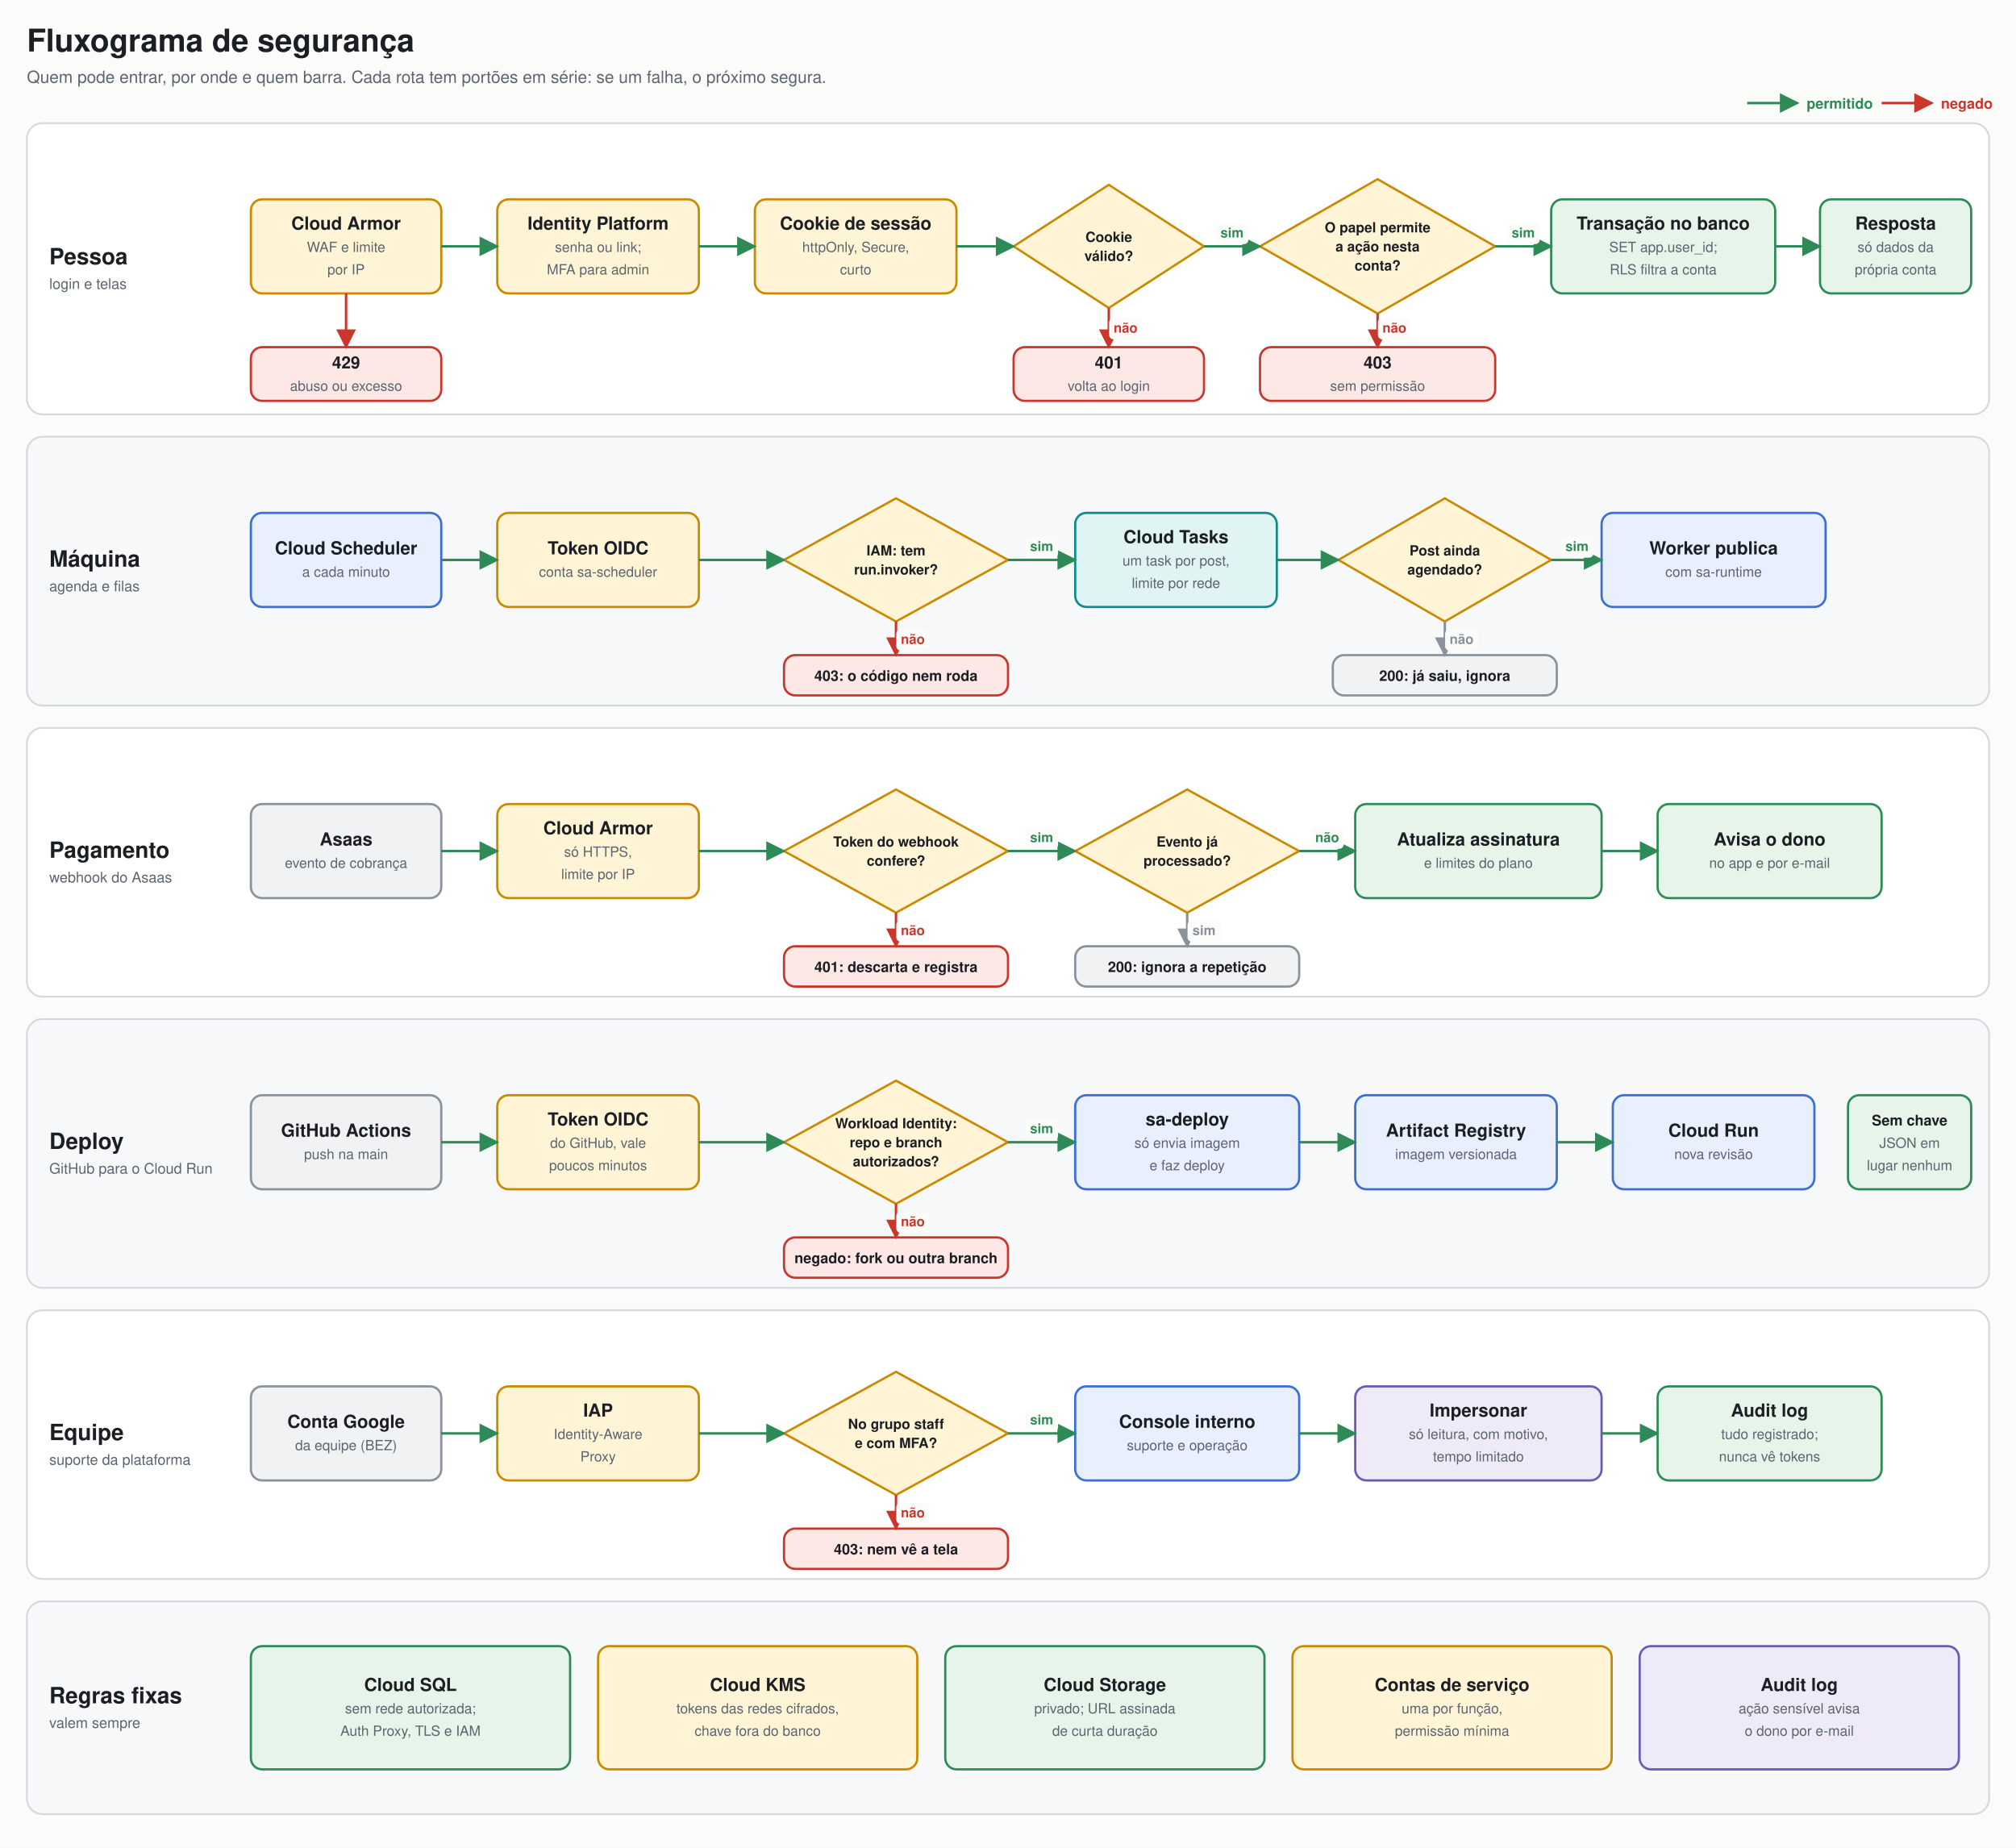
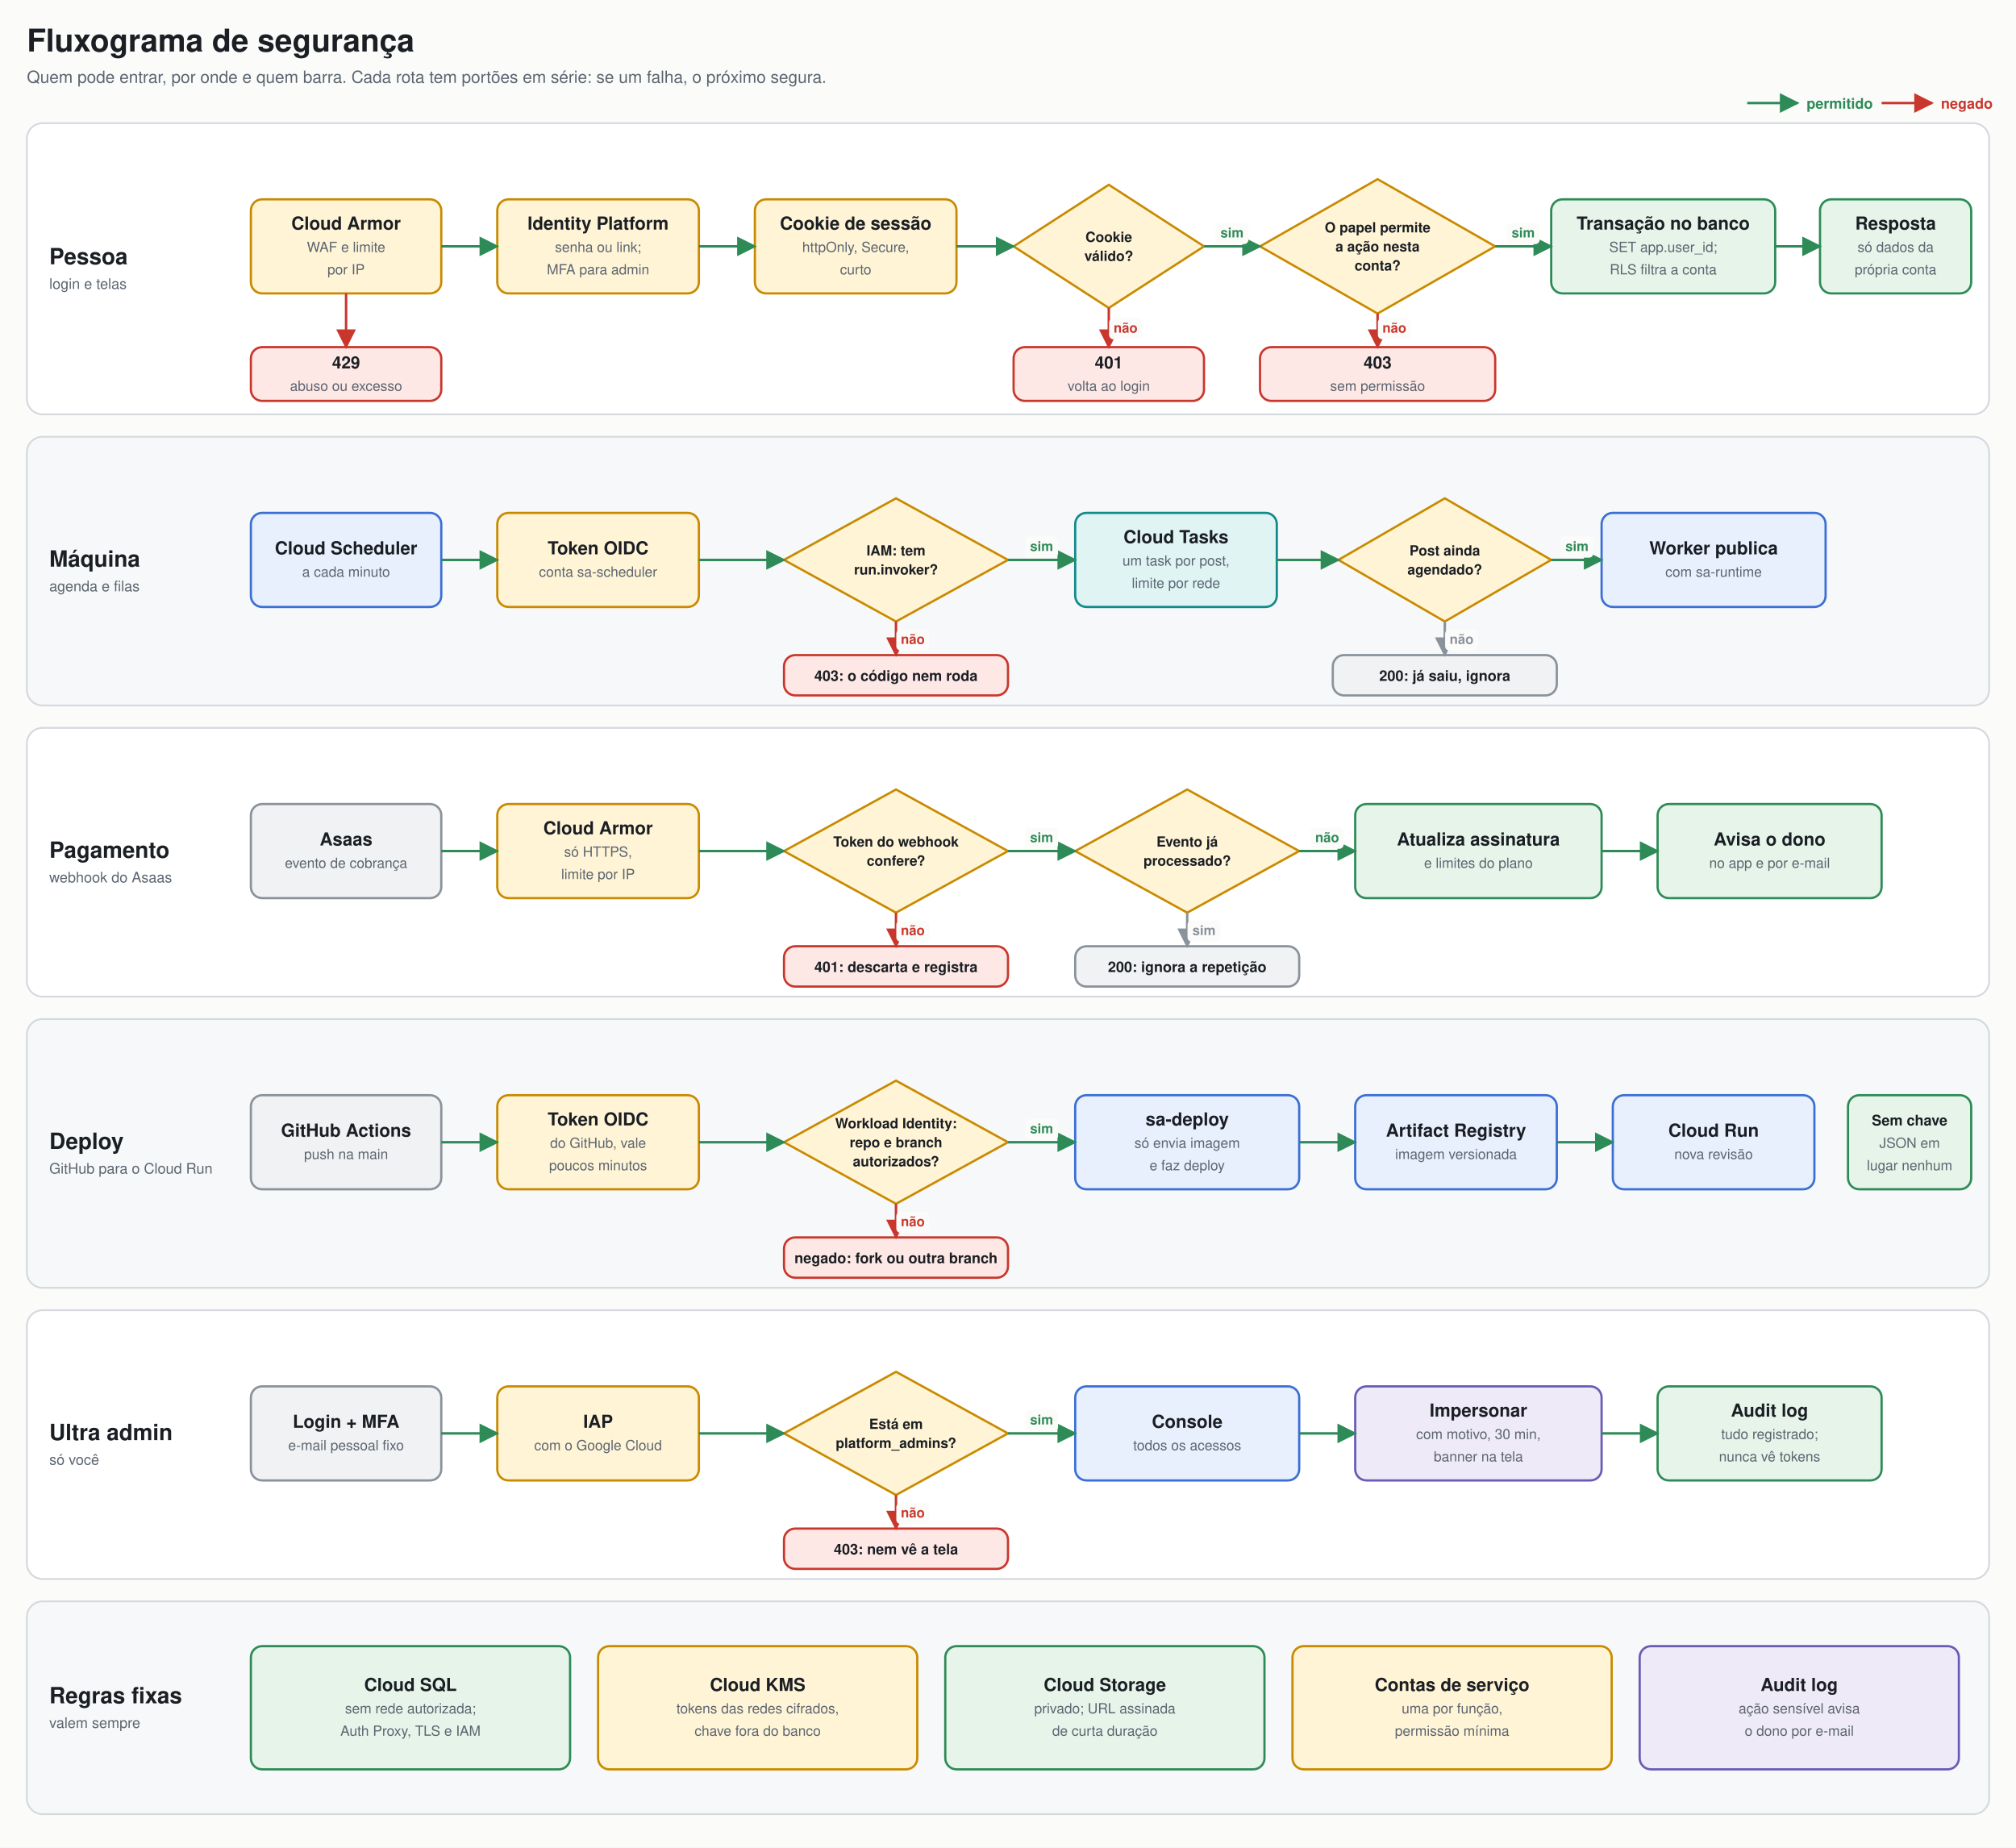
<svg xmlns="http://www.w3.org/2000/svg" width="1800" height="1650" viewBox="0 0 1800 1650">
  <rect width="100%" height="100%" fill="#FBFBFA" />
  <defs>
    <marker id="an" viewBox="0 0 10 10" refX="9" refY="5" markerWidth="8" markerHeight="8" orient="auto-start-reverse">
      <path d="M0,0 L10,5 L0,10 z" fill="#3A4450" />
    </marker>
  </defs>
  <defs>
    <marker id="aok" viewBox="0 0 10 10" refX="9" refY="5" markerWidth="8" markerHeight="8" orient="auto-start-reverse">
      <path d="M0,0 L10,5 L0,10 z" fill="#2E8B57" />
    </marker>
  </defs>
  <defs>
    <marker id="ano" viewBox="0 0 10 10" refX="9" refY="5" markerWidth="8" markerHeight="8" orient="auto-start-reverse">
      <path d="M0,0 L10,5 L0,10 z" fill="#C9372C" />
    </marker>
  </defs>
  <defs>
    <marker id="am" viewBox="0 0 10 10" refX="9" refY="5" markerWidth="8" markerHeight="8" orient="auto-start-reverse">
      <path d="M0,0 L10,5 L0,10 z" fill="#8A929B" />
    </marker>
  </defs>
  <text x="24" y="46" font-family="'Helvetica Neue', Helvetica, Arial, sans-serif" font-size="28" font-weight="700" fill="#1B1F24" text-anchor="start">Fluxograma de segurança</text>
  <text x="24" y="74" font-family="'Helvetica Neue', Helvetica, Arial, sans-serif" font-size="15" font-weight="400" fill="#5B6570" text-anchor="start">Quem pode entrar, por onde e quem barra. Cada rota tem portões em série: se um falha, o próximo segura.</text>
  <polyline points="1560,92 1605,92" fill="none" stroke="#2E8B57" stroke-width="2.2" stroke-linejoin="round" marker-end="url(#aok)" />
  <text x="1613" y="97" font-family="'Helvetica Neue', Helvetica, Arial, sans-serif" font-size="13" font-weight="600" fill="#2E8B57" text-anchor="start">permitido</text>
  <polyline points="1680,92 1725,92" fill="none" stroke="#C9372C" stroke-width="2.2" stroke-linejoin="round" marker-end="url(#ano)" />
  <text x="1733" y="97" font-family="'Helvetica Neue', Helvetica, Arial, sans-serif" font-size="13" font-weight="600" fill="#C9372C" text-anchor="start">negado</text>
  <rect x="24" y="110" width="1752" height="260" rx="14" fill="#FFFFFF" stroke="#D5D9DE" stroke-width="1.6" />
  <text x="44" y="236.0" font-family="'Helvetica Neue', Helvetica, Arial, sans-serif" font-size="20" font-weight="700" fill="#1B1F24" text-anchor="start">Pessoa</text>
  <text x="44" y="258.0" font-family="'Helvetica Neue', Helvetica, Arial, sans-serif" font-size="13" font-weight="400" fill="#5B6570" text-anchor="start">login e telas</text>
  <rect x="24" y="390" width="1752" height="240" rx="14" fill="#F7F8F9" stroke="#D5D9DE" stroke-width="1.6" />
  <text x="44" y="506.0" font-family="'Helvetica Neue', Helvetica, Arial, sans-serif" font-size="20" font-weight="700" fill="#1B1F24" text-anchor="start">Máquina</text>
  <text x="44" y="528.0" font-family="'Helvetica Neue', Helvetica, Arial, sans-serif" font-size="13" font-weight="400" fill="#5B6570" text-anchor="start">agenda e filas</text>
  <rect x="24" y="650" width="1752" height="240" rx="14" fill="#FFFFFF" stroke="#D5D9DE" stroke-width="1.6" />
  <text x="44" y="766.0" font-family="'Helvetica Neue', Helvetica, Arial, sans-serif" font-size="20" font-weight="700" fill="#1B1F24" text-anchor="start">Pagamento</text>
  <text x="44" y="788.0" font-family="'Helvetica Neue', Helvetica, Arial, sans-serif" font-size="13" font-weight="400" fill="#5B6570" text-anchor="start">webhook do Asaas</text>
  <rect x="24" y="910" width="1752" height="240" rx="14" fill="#F7F8F9" stroke="#D5D9DE" stroke-width="1.6" />
  <text x="44" y="1026.0" font-family="'Helvetica Neue', Helvetica, Arial, sans-serif" font-size="20" font-weight="700" fill="#1B1F24" text-anchor="start">Deploy</text>
  <text x="44" y="1048.0" font-family="'Helvetica Neue', Helvetica, Arial, sans-serif" font-size="13" font-weight="400" fill="#5B6570" text-anchor="start">GitHub para o Cloud Run</text>
  <rect x="24" y="1170" width="1752" height="240" rx="14" fill="#FFFFFF" stroke="#D5D9DE" stroke-width="1.6" />
-   <text x="44" y="1286.0" font-family="'Helvetica Neue', Helvetica, Arial, sans-serif" font-size="20" font-weight="700" fill="#1B1F24" text-anchor="start">Equipe</text>
-   <text x="44" y="1308.0" font-family="'Helvetica Neue', Helvetica, Arial, sans-serif" font-size="13" font-weight="400" fill="#5B6570" text-anchor="start">suporte da plataforma</text>
+   <text x="44" y="1286.0" font-family="'Helvetica Neue', Helvetica, Arial, sans-serif" font-size="20" font-weight="700" fill="#1B1F24" text-anchor="start">Ultra admin</text>
+   <text x="44" y="1308.0" font-family="'Helvetica Neue', Helvetica, Arial, sans-serif" font-size="13" font-weight="400" fill="#5B6570" text-anchor="start">só você</text>
  <rect x="24" y="1430" width="1752" height="190" rx="14" fill="#F7F8F9" stroke="#D5D9DE" stroke-width="1.6" />
  <text x="44" y="1521.0" font-family="'Helvetica Neue', Helvetica, Arial, sans-serif" font-size="20" font-weight="700" fill="#1B1F24" text-anchor="start">Regras fixas</text>
  <text x="44" y="1543.0" font-family="'Helvetica Neue', Helvetica, Arial, sans-serif" font-size="13" font-weight="400" fill="#5B6570" text-anchor="start">valem sempre</text>
  <rect x="224" y="178" width="170" height="84" rx="10" fill="#FFF4D6" stroke="#C98A00" stroke-width="2" />
  <text x="309.0" y="205.0" font-family="'Helvetica Neue', Helvetica, Arial, sans-serif" font-size="16" font-weight="700" fill="#1B1F24" text-anchor="middle">Cloud Armor</text>
  <text x="309.0" y="225.0" font-family="'Helvetica Neue', Helvetica, Arial, sans-serif" font-size="12.5" font-weight="400" fill="#5B6570" text-anchor="middle">WAF e limite</text>
  <text x="309.0" y="245.0" font-family="'Helvetica Neue', Helvetica, Arial, sans-serif" font-size="12.5" font-weight="400" fill="#5B6570" text-anchor="middle">por IP</text>
  <rect x="444" y="178" width="180" height="84" rx="10" fill="#FFF4D6" stroke="#C98A00" stroke-width="2" />
  <text x="534.0" y="205.0" font-family="'Helvetica Neue', Helvetica, Arial, sans-serif" font-size="16" font-weight="700" fill="#1B1F24" text-anchor="middle">Identity Platform</text>
  <text x="534.0" y="225.0" font-family="'Helvetica Neue', Helvetica, Arial, sans-serif" font-size="12.5" font-weight="400" fill="#5B6570" text-anchor="middle">senha ou link;</text>
  <text x="534.0" y="245.0" font-family="'Helvetica Neue', Helvetica, Arial, sans-serif" font-size="12.5" font-weight="400" fill="#5B6570" text-anchor="middle">MFA para admin</text>
  <rect x="674" y="178" width="180" height="84" rx="10" fill="#FFF4D6" stroke="#C98A00" stroke-width="2" />
  <text x="764.0" y="205.0" font-family="'Helvetica Neue', Helvetica, Arial, sans-serif" font-size="16" font-weight="700" fill="#1B1F24" text-anchor="middle">Cookie de sessão</text>
  <text x="764.0" y="225.0" font-family="'Helvetica Neue', Helvetica, Arial, sans-serif" font-size="12.5" font-weight="400" fill="#5B6570" text-anchor="middle">httpOnly, Secure,</text>
  <text x="764.0" y="245.0" font-family="'Helvetica Neue', Helvetica, Arial, sans-serif" font-size="12.5" font-weight="400" fill="#5B6570" text-anchor="middle">curto</text>
  <polygon points="990,165.0 1075.0,220 990,275.0 905.0,220" fill="#FFF4D6" stroke="#C98A00" stroke-width="2" />
  <text x="990" y="216.0" font-family="'Helvetica Neue', Helvetica, Arial, sans-serif" font-size="12.5" font-weight="700" fill="#1B1F24" text-anchor="middle">Cookie</text>
  <text x="990" y="233.0" font-family="'Helvetica Neue', Helvetica, Arial, sans-serif" font-size="12.5" font-weight="700" fill="#1B1F24" text-anchor="middle">válido?</text>
  <polygon points="1230,160.0 1335.0,220 1230,280.0 1125.0,220" fill="#FFF4D6" stroke="#C98A00" stroke-width="2" />
  <text x="1230" y="207.5" font-family="'Helvetica Neue', Helvetica, Arial, sans-serif" font-size="12.5" font-weight="700" fill="#1B1F24" text-anchor="middle">O papel permite</text>
  <text x="1230" y="224.5" font-family="'Helvetica Neue', Helvetica, Arial, sans-serif" font-size="12.5" font-weight="700" fill="#1B1F24" text-anchor="middle">a ação nesta</text>
  <text x="1230" y="241.5" font-family="'Helvetica Neue', Helvetica, Arial, sans-serif" font-size="12.5" font-weight="700" fill="#1B1F24" text-anchor="middle">conta?</text>
  <rect x="1385" y="178" width="200" height="84" rx="10" fill="#E6F4EA" stroke="#2E8B57" stroke-width="2" />
  <text x="1485.0" y="205.0" font-family="'Helvetica Neue', Helvetica, Arial, sans-serif" font-size="16" font-weight="700" fill="#1B1F24" text-anchor="middle">Transação no banco</text>
  <text x="1485.0" y="225.0" font-family="'Helvetica Neue', Helvetica, Arial, sans-serif" font-size="12.5" font-weight="400" fill="#5B6570" text-anchor="middle">SET app.user_id;</text>
  <text x="1485.0" y="245.0" font-family="'Helvetica Neue', Helvetica, Arial, sans-serif" font-size="12.5" font-weight="400" fill="#5B6570" text-anchor="middle">RLS filtra a conta</text>
  <rect x="1625" y="178" width="135" height="84" rx="10" fill="#E6F4EA" stroke="#2E8B57" stroke-width="2" />
  <text x="1692.5" y="205.0" font-family="'Helvetica Neue', Helvetica, Arial, sans-serif" font-size="16" font-weight="700" fill="#1B1F24" text-anchor="middle">Resposta</text>
  <text x="1692.5" y="225.0" font-family="'Helvetica Neue', Helvetica, Arial, sans-serif" font-size="12.5" font-weight="400" fill="#5B6570" text-anchor="middle">só dados da</text>
  <text x="1692.5" y="245.0" font-family="'Helvetica Neue', Helvetica, Arial, sans-serif" font-size="12.5" font-weight="400" fill="#5B6570" text-anchor="middle">própria conta</text>
  <polyline points="394,220 444,220" fill="none" stroke="#2E8B57" stroke-width="2.2" stroke-linejoin="round" marker-end="url(#aok)" />
  <polyline points="624,220 674,220" fill="none" stroke="#2E8B57" stroke-width="2.2" stroke-linejoin="round" marker-end="url(#aok)" />
  <polyline points="854,220 905,220" fill="none" stroke="#2E8B57" stroke-width="2.2" stroke-linejoin="round" marker-end="url(#aok)" />
  <polyline points="1585,220 1625,220" fill="none" stroke="#2E8B57" stroke-width="2.2" stroke-linejoin="round" marker-end="url(#aok)" />
  <polyline points="1075,220 1125,220" fill="none" stroke="#2E8B57" stroke-width="2.2" stroke-linejoin="round" marker-end="url(#aok)" />
  <rect x="1085.28" y="199" width="29.44" height="19" rx="4" fill="#FBFBFA" stroke="none" />
  <text x="1100" y="212" font-family="'Helvetica Neue', Helvetica, Arial, sans-serif" font-size="12" font-weight="600" fill="#2E8B57" text-anchor="middle">sim</text>
  <polyline points="1335,220 1385,220" fill="none" stroke="#2E8B57" stroke-width="2.2" stroke-linejoin="round" marker-end="url(#aok)" />
  <rect x="1345.28" y="199" width="29.44" height="19" rx="4" fill="#FBFBFA" stroke="none" />
  <text x="1360" y="212" font-family="'Helvetica Neue', Helvetica, Arial, sans-serif" font-size="12" font-weight="600" fill="#2E8B57" text-anchor="middle">sim</text>
  <rect x="224" y="310" width="170" height="48" rx="10" fill="#FDE8E6" stroke="#C9372C" stroke-width="2" />
  <text x="309.0" y="329.0" font-family="'Helvetica Neue', Helvetica, Arial, sans-serif" font-size="15" font-weight="700" fill="#1B1F24" text-anchor="middle">429</text>
  <text x="309.0" y="349.0" font-family="'Helvetica Neue', Helvetica, Arial, sans-serif" font-size="12.5" font-weight="400" fill="#5B6570" text-anchor="middle">abuso ou excesso</text>
  <rect x="905" y="310" width="170" height="48" rx="10" fill="#FDE8E6" stroke="#C9372C" stroke-width="2" />
  <text x="990.0" y="329.0" font-family="'Helvetica Neue', Helvetica, Arial, sans-serif" font-size="15" font-weight="700" fill="#1B1F24" text-anchor="middle">401</text>
  <text x="990.0" y="349.0" font-family="'Helvetica Neue', Helvetica, Arial, sans-serif" font-size="12.5" font-weight="400" fill="#5B6570" text-anchor="middle">volta ao login</text>
  <rect x="1125" y="310" width="210" height="48" rx="10" fill="#FDE8E6" stroke="#C9372C" stroke-width="2" />
  <text x="1230.0" y="329.0" font-family="'Helvetica Neue', Helvetica, Arial, sans-serif" font-size="15" font-weight="700" fill="#1B1F24" text-anchor="middle">403</text>
  <text x="1230.0" y="349.0" font-family="'Helvetica Neue', Helvetica, Arial, sans-serif" font-size="12.5" font-weight="400" fill="#5B6570" text-anchor="middle">sem permissão</text>
  <polyline points="309,262 309,310" fill="none" stroke="#C9372C" stroke-width="2.2" stroke-linejoin="round" marker-end="url(#ano)" />
  <polyline points="990,275 990,310" fill="none" stroke="#C9372C" stroke-width="2.2" stroke-linejoin="round" marker-end="url(#ano)" />
  <rect x="990.28" y="284" width="29.44" height="19" rx="4" fill="#FBFBFA" stroke="none" />
  <text x="1005" y="297" font-family="'Helvetica Neue', Helvetica, Arial, sans-serif" font-size="12" font-weight="600" fill="#C9372C" text-anchor="middle">não</text>
  <polyline points="1230,280 1230,310" fill="none" stroke="#C9372C" stroke-width="2.2" stroke-linejoin="round" marker-end="url(#ano)" />
  <rect x="1230.28" y="284" width="29.44" height="19" rx="4" fill="#FBFBFA" stroke="none" />
  <text x="1245" y="297" font-family="'Helvetica Neue', Helvetica, Arial, sans-serif" font-size="12" font-weight="600" fill="#C9372C" text-anchor="middle">não</text>
  <rect x="224" y="458" width="170" height="84" rx="10" fill="#E8F0FE" stroke="#3B6FD4" stroke-width="2" />
  <text x="309.0" y="495.0" font-family="'Helvetica Neue', Helvetica, Arial, sans-serif" font-size="16" font-weight="700" fill="#1B1F24" text-anchor="middle">Cloud Scheduler</text>
  <text x="309.0" y="515.0" font-family="'Helvetica Neue', Helvetica, Arial, sans-serif" font-size="12.5" font-weight="400" fill="#5B6570" text-anchor="middle">a cada minuto</text>
  <rect x="444" y="458" width="180" height="84" rx="10" fill="#FFF4D6" stroke="#C98A00" stroke-width="2" />
  <text x="534.0" y="495.0" font-family="'Helvetica Neue', Helvetica, Arial, sans-serif" font-size="16" font-weight="700" fill="#1B1F24" text-anchor="middle">Token OIDC</text>
  <text x="534.0" y="515.0" font-family="'Helvetica Neue', Helvetica, Arial, sans-serif" font-size="12.5" font-weight="400" fill="#5B6570" text-anchor="middle">conta sa-scheduler</text>
  <polygon points="800,445.0 900.0,500 800,555.0 700.0,500" fill="#FFF4D6" stroke="#C98A00" stroke-width="2" />
  <text x="800" y="496.0" font-family="'Helvetica Neue', Helvetica, Arial, sans-serif" font-size="12.5" font-weight="700" fill="#1B1F24" text-anchor="middle">IAM: tem</text>
  <text x="800" y="513.0" font-family="'Helvetica Neue', Helvetica, Arial, sans-serif" font-size="12.5" font-weight="700" fill="#1B1F24" text-anchor="middle">run.invoker?</text>
  <rect x="960" y="458" width="180" height="84" rx="10" fill="#E0F4F4" stroke="#138A8A" stroke-width="2" />
  <text x="1050.0" y="485.0" font-family="'Helvetica Neue', Helvetica, Arial, sans-serif" font-size="16" font-weight="700" fill="#1B1F24" text-anchor="middle">Cloud Tasks</text>
  <text x="1050.0" y="505.0" font-family="'Helvetica Neue', Helvetica, Arial, sans-serif" font-size="12.5" font-weight="400" fill="#5B6570" text-anchor="middle">um task por post,</text>
  <text x="1050.0" y="525.0" font-family="'Helvetica Neue', Helvetica, Arial, sans-serif" font-size="12.5" font-weight="400" fill="#5B6570" text-anchor="middle">limite por rede</text>
  <polygon points="1290,445.0 1385.0,500 1290,555.0 1195.0,500" fill="#FFF4D6" stroke="#C98A00" stroke-width="2" />
  <text x="1290" y="496.0" font-family="'Helvetica Neue', Helvetica, Arial, sans-serif" font-size="12.5" font-weight="700" fill="#1B1F24" text-anchor="middle">Post ainda</text>
  <text x="1290" y="513.0" font-family="'Helvetica Neue', Helvetica, Arial, sans-serif" font-size="12.5" font-weight="700" fill="#1B1F24" text-anchor="middle">agendado?</text>
  <rect x="1430" y="458" width="200" height="84" rx="10" fill="#E8F0FE" stroke="#3B6FD4" stroke-width="2" />
  <text x="1530.0" y="495.0" font-family="'Helvetica Neue', Helvetica, Arial, sans-serif" font-size="16" font-weight="700" fill="#1B1F24" text-anchor="middle">Worker publica</text>
  <text x="1530.0" y="515.0" font-family="'Helvetica Neue', Helvetica, Arial, sans-serif" font-size="12.5" font-weight="400" fill="#5B6570" text-anchor="middle">com sa-runtime</text>
  <polyline points="394,500 444,500" fill="none" stroke="#2E8B57" stroke-width="2.2" stroke-linejoin="round" marker-end="url(#aok)" />
  <polyline points="624,500 700,500" fill="none" stroke="#2E8B57" stroke-width="2.2" stroke-linejoin="round" marker-end="url(#aok)" />
  <polyline points="900,500 960,500" fill="none" stroke="#2E8B57" stroke-width="2.2" stroke-linejoin="round" marker-end="url(#aok)" />
  <rect x="915.28" y="479" width="29.44" height="19" rx="4" fill="#FBFBFA" stroke="none" />
  <text x="930" y="492" font-family="'Helvetica Neue', Helvetica, Arial, sans-serif" font-size="12" font-weight="600" fill="#2E8B57" text-anchor="middle">sim</text>
  <polyline points="1140,500 1195,500" fill="none" stroke="#2E8B57" stroke-width="2.2" stroke-linejoin="round" marker-end="url(#aok)" />
  <polyline points="1385,500 1430,500" fill="none" stroke="#2E8B57" stroke-width="2.2" stroke-linejoin="round" marker-end="url(#aok)" />
  <rect x="1393.28" y="479" width="29.44" height="19" rx="4" fill="#FBFBFA" stroke="none" />
  <text x="1408" y="492" font-family="'Helvetica Neue', Helvetica, Arial, sans-serif" font-size="12" font-weight="600" fill="#2E8B57" text-anchor="middle">sim</text>
  <rect x="700" y="585" width="200" height="36" rx="10" fill="#FDE8E6" stroke="#C9372C" stroke-width="2" />
  <text x="800.0" y="608.0" font-family="'Helvetica Neue', Helvetica, Arial, sans-serif" font-size="13" font-weight="700" fill="#1B1F24" text-anchor="middle">403: o código nem roda</text>
  <rect x="1190" y="585" width="200" height="36" rx="10" fill="#F1F2F4" stroke="#8A929B" stroke-width="2" />
  <text x="1290.0" y="608.0" font-family="'Helvetica Neue', Helvetica, Arial, sans-serif" font-size="13" font-weight="700" fill="#1B1F24" text-anchor="middle">200: já saiu, ignora</text>
  <polyline points="800,555 800,585" fill="none" stroke="#C9372C" stroke-width="2.2" stroke-linejoin="round" marker-end="url(#ano)" />
  <rect x="800.28" y="562" width="29.44" height="19" rx="4" fill="#FBFBFA" stroke="none" />
  <text x="815" y="575" font-family="'Helvetica Neue', Helvetica, Arial, sans-serif" font-size="12" font-weight="600" fill="#C9372C" text-anchor="middle">não</text>
  <polyline points="1290,555 1290,585" fill="none" stroke="#8A929B" stroke-width="2.2" stroke-linejoin="round" marker-end="url(#am)" />
  <rect x="1290.28" y="562" width="29.44" height="19" rx="4" fill="#FBFBFA" stroke="none" />
  <text x="1305" y="575" font-family="'Helvetica Neue', Helvetica, Arial, sans-serif" font-size="12" font-weight="600" fill="#8A929B" text-anchor="middle">não</text>
  <rect x="224" y="718" width="170" height="84" rx="10" fill="#F1F2F4" stroke="#8A929B" stroke-width="2" />
  <text x="309.0" y="755.0" font-family="'Helvetica Neue', Helvetica, Arial, sans-serif" font-size="16" font-weight="700" fill="#1B1F24" text-anchor="middle">Asaas</text>
  <text x="309.0" y="775.0" font-family="'Helvetica Neue', Helvetica, Arial, sans-serif" font-size="12.5" font-weight="400" fill="#5B6570" text-anchor="middle">evento de cobrança</text>
  <rect x="444" y="718" width="180" height="84" rx="10" fill="#FFF4D6" stroke="#C98A00" stroke-width="2" />
  <text x="534.0" y="745.0" font-family="'Helvetica Neue', Helvetica, Arial, sans-serif" font-size="16" font-weight="700" fill="#1B1F24" text-anchor="middle">Cloud Armor</text>
  <text x="534.0" y="765.0" font-family="'Helvetica Neue', Helvetica, Arial, sans-serif" font-size="12.5" font-weight="400" fill="#5B6570" text-anchor="middle">só HTTPS,</text>
  <text x="534.0" y="785.0" font-family="'Helvetica Neue', Helvetica, Arial, sans-serif" font-size="12.5" font-weight="400" fill="#5B6570" text-anchor="middle">limite por IP</text>
  <polygon points="800,705.0 900.0,760 800,815.0 700.0,760" fill="#FFF4D6" stroke="#C98A00" stroke-width="2" />
  <text x="800" y="756.0" font-family="'Helvetica Neue', Helvetica, Arial, sans-serif" font-size="12.5" font-weight="700" fill="#1B1F24" text-anchor="middle">Token do webhook</text>
  <text x="800" y="773.0" font-family="'Helvetica Neue', Helvetica, Arial, sans-serif" font-size="12.5" font-weight="700" fill="#1B1F24" text-anchor="middle">confere?</text>
  <polygon points="1060,705.0 1160.0,760 1060,815.0 960.0,760" fill="#FFF4D6" stroke="#C98A00" stroke-width="2" />
  <text x="1060" y="756.0" font-family="'Helvetica Neue', Helvetica, Arial, sans-serif" font-size="12.5" font-weight="700" fill="#1B1F24" text-anchor="middle">Evento já</text>
  <text x="1060" y="773.0" font-family="'Helvetica Neue', Helvetica, Arial, sans-serif" font-size="12.5" font-weight="700" fill="#1B1F24" text-anchor="middle">processado?</text>
  <rect x="1210" y="718" width="220" height="84" rx="10" fill="#E6F4EA" stroke="#2E8B57" stroke-width="2" />
  <text x="1320.0" y="755.0" font-family="'Helvetica Neue', Helvetica, Arial, sans-serif" font-size="16" font-weight="700" fill="#1B1F24" text-anchor="middle">Atualiza assinatura</text>
  <text x="1320.0" y="775.0" font-family="'Helvetica Neue', Helvetica, Arial, sans-serif" font-size="12.5" font-weight="400" fill="#5B6570" text-anchor="middle">e limites do plano</text>
  <rect x="1480" y="718" width="200" height="84" rx="10" fill="#E6F4EA" stroke="#2E8B57" stroke-width="2" />
  <text x="1580.0" y="755.0" font-family="'Helvetica Neue', Helvetica, Arial, sans-serif" font-size="16" font-weight="700" fill="#1B1F24" text-anchor="middle">Avisa o dono</text>
  <text x="1580.0" y="775.0" font-family="'Helvetica Neue', Helvetica, Arial, sans-serif" font-size="12.5" font-weight="400" fill="#5B6570" text-anchor="middle">no app e por e-mail</text>
  <polyline points="394,760 444,760" fill="none" stroke="#2E8B57" stroke-width="2.2" stroke-linejoin="round" marker-end="url(#aok)" />
  <polyline points="624,760 700,760" fill="none" stroke="#2E8B57" stroke-width="2.2" stroke-linejoin="round" marker-end="url(#aok)" />
  <polyline points="900,760 960,760" fill="none" stroke="#2E8B57" stroke-width="2.2" stroke-linejoin="round" marker-end="url(#aok)" />
  <rect x="915.28" y="739" width="29.44" height="19" rx="4" fill="#FBFBFA" stroke="none" />
  <text x="930" y="752" font-family="'Helvetica Neue', Helvetica, Arial, sans-serif" font-size="12" font-weight="600" fill="#2E8B57" text-anchor="middle">sim</text>
  <polyline points="1160,760 1210,760" fill="none" stroke="#2E8B57" stroke-width="2.2" stroke-linejoin="round" marker-end="url(#aok)" />
  <rect x="1170.28" y="739" width="29.44" height="19" rx="4" fill="#FBFBFA" stroke="none" />
  <text x="1185" y="752" font-family="'Helvetica Neue', Helvetica, Arial, sans-serif" font-size="12" font-weight="600" fill="#2E8B57" text-anchor="middle">não</text>
  <polyline points="1430,760 1480,760" fill="none" stroke="#2E8B57" stroke-width="2.2" stroke-linejoin="round" marker-end="url(#aok)" />
  <rect x="700" y="845" width="200" height="36" rx="10" fill="#FDE8E6" stroke="#C9372C" stroke-width="2" />
  <text x="800.0" y="868.0" font-family="'Helvetica Neue', Helvetica, Arial, sans-serif" font-size="13" font-weight="700" fill="#1B1F24" text-anchor="middle">401: descarta e registra</text>
  <rect x="960" y="845" width="200" height="36" rx="10" fill="#F1F2F4" stroke="#8A929B" stroke-width="2" />
  <text x="1060.0" y="868.0" font-family="'Helvetica Neue', Helvetica, Arial, sans-serif" font-size="13" font-weight="700" fill="#1B1F24" text-anchor="middle">200: ignora a repetição</text>
  <polyline points="800,815 800,845" fill="none" stroke="#C9372C" stroke-width="2.2" stroke-linejoin="round" marker-end="url(#ano)" />
  <rect x="800.28" y="822" width="29.44" height="19" rx="4" fill="#FBFBFA" stroke="none" />
  <text x="815" y="835" font-family="'Helvetica Neue', Helvetica, Arial, sans-serif" font-size="12" font-weight="600" fill="#C9372C" text-anchor="middle">não</text>
  <polyline points="1060,815 1060,845" fill="none" stroke="#8A929B" stroke-width="2.2" stroke-linejoin="round" marker-end="url(#am)" />
  <rect x="1060.28" y="822" width="29.44" height="19" rx="4" fill="#FBFBFA" stroke="none" />
  <text x="1075" y="835" font-family="'Helvetica Neue', Helvetica, Arial, sans-serif" font-size="12" font-weight="600" fill="#8A929B" text-anchor="middle">sim</text>
  <rect x="224" y="978" width="170" height="84" rx="10" fill="#F1F2F4" stroke="#8A929B" stroke-width="2" />
  <text x="309.0" y="1015.0" font-family="'Helvetica Neue', Helvetica, Arial, sans-serif" font-size="16" font-weight="700" fill="#1B1F24" text-anchor="middle">GitHub Actions</text>
  <text x="309.0" y="1035.0" font-family="'Helvetica Neue', Helvetica, Arial, sans-serif" font-size="12.5" font-weight="400" fill="#5B6570" text-anchor="middle">push na main</text>
  <rect x="444" y="978" width="180" height="84" rx="10" fill="#FFF4D6" stroke="#C98A00" stroke-width="2" />
  <text x="534.0" y="1005.0" font-family="'Helvetica Neue', Helvetica, Arial, sans-serif" font-size="16" font-weight="700" fill="#1B1F24" text-anchor="middle">Token OIDC</text>
  <text x="534.0" y="1025.0" font-family="'Helvetica Neue', Helvetica, Arial, sans-serif" font-size="12.5" font-weight="400" fill="#5B6570" text-anchor="middle">do GitHub, vale</text>
  <text x="534.0" y="1045.0" font-family="'Helvetica Neue', Helvetica, Arial, sans-serif" font-size="12.5" font-weight="400" fill="#5B6570" text-anchor="middle">poucos minutos</text>
  <polygon points="800,965.0 900.0,1020 800,1075.0 700.0,1020" fill="#FFF4D6" stroke="#C98A00" stroke-width="2" />
  <text x="800" y="1007.5" font-family="'Helvetica Neue', Helvetica, Arial, sans-serif" font-size="12.5" font-weight="700" fill="#1B1F24" text-anchor="middle">Workload Identity:</text>
  <text x="800" y="1024.5" font-family="'Helvetica Neue', Helvetica, Arial, sans-serif" font-size="12.5" font-weight="700" fill="#1B1F24" text-anchor="middle">repo e branch</text>
  <text x="800" y="1041.5" font-family="'Helvetica Neue', Helvetica, Arial, sans-serif" font-size="12.5" font-weight="700" fill="#1B1F24" text-anchor="middle">autorizados?</text>
  <rect x="960" y="978" width="200" height="84" rx="10" fill="#E8F0FE" stroke="#3B6FD4" stroke-width="2" />
  <text x="1060.0" y="1005.0" font-family="'Helvetica Neue', Helvetica, Arial, sans-serif" font-size="16" font-weight="700" fill="#1B1F24" text-anchor="middle">sa-deploy</text>
  <text x="1060.0" y="1025.0" font-family="'Helvetica Neue', Helvetica, Arial, sans-serif" font-size="12.5" font-weight="400" fill="#5B6570" text-anchor="middle">só envia imagem</text>
  <text x="1060.0" y="1045.0" font-family="'Helvetica Neue', Helvetica, Arial, sans-serif" font-size="12.5" font-weight="400" fill="#5B6570" text-anchor="middle">e faz deploy</text>
  <rect x="1210" y="978" width="180" height="84" rx="10" fill="#E8F0FE" stroke="#3B6FD4" stroke-width="2" />
  <text x="1300.0" y="1015.0" font-family="'Helvetica Neue', Helvetica, Arial, sans-serif" font-size="16" font-weight="700" fill="#1B1F24" text-anchor="middle">Artifact Registry</text>
  <text x="1300.0" y="1035.0" font-family="'Helvetica Neue', Helvetica, Arial, sans-serif" font-size="12.5" font-weight="400" fill="#5B6570" text-anchor="middle">imagem versionada</text>
  <rect x="1440" y="978" width="180" height="84" rx="10" fill="#E8F0FE" stroke="#3B6FD4" stroke-width="2" />
  <text x="1530.0" y="1015.0" font-family="'Helvetica Neue', Helvetica, Arial, sans-serif" font-size="16" font-weight="700" fill="#1B1F24" text-anchor="middle">Cloud Run</text>
  <text x="1530.0" y="1035.0" font-family="'Helvetica Neue', Helvetica, Arial, sans-serif" font-size="12.5" font-weight="400" fill="#5B6570" text-anchor="middle">nova revisão</text>
  <rect x="1650" y="978" width="110" height="84" rx="10" fill="#E6F4EA" stroke="#2E8B57" stroke-width="2" />
  <text x="1705.0" y="1005.0" font-family="'Helvetica Neue', Helvetica, Arial, sans-serif" font-size="13" font-weight="700" fill="#1B1F24" text-anchor="middle">Sem chave</text>
  <text x="1705.0" y="1025.0" font-family="'Helvetica Neue', Helvetica, Arial, sans-serif" font-size="12.5" font-weight="400" fill="#5B6570" text-anchor="middle">JSON em</text>
  <text x="1705.0" y="1045.0" font-family="'Helvetica Neue', Helvetica, Arial, sans-serif" font-size="12.5" font-weight="400" fill="#5B6570" text-anchor="middle">lugar nenhum</text>
  <polyline points="394,1020 444,1020" fill="none" stroke="#2E8B57" stroke-width="2.2" stroke-linejoin="round" marker-end="url(#aok)" />
  <polyline points="624,1020 700,1020" fill="none" stroke="#2E8B57" stroke-width="2.2" stroke-linejoin="round" marker-end="url(#aok)" />
  <polyline points="900,1020 960,1020" fill="none" stroke="#2E8B57" stroke-width="2.2" stroke-linejoin="round" marker-end="url(#aok)" />
  <rect x="915.28" y="999" width="29.44" height="19" rx="4" fill="#FBFBFA" stroke="none" />
  <text x="930" y="1012" font-family="'Helvetica Neue', Helvetica, Arial, sans-serif" font-size="12" font-weight="600" fill="#2E8B57" text-anchor="middle">sim</text>
  <polyline points="1160,1020 1210,1020" fill="none" stroke="#2E8B57" stroke-width="2.2" stroke-linejoin="round" marker-end="url(#aok)" />
  <polyline points="1390,1020 1440,1020" fill="none" stroke="#2E8B57" stroke-width="2.2" stroke-linejoin="round" marker-end="url(#aok)" />
  <rect x="700" y="1105" width="200" height="36" rx="10" fill="#FDE8E6" stroke="#C9372C" stroke-width="2" />
  <text x="800.0" y="1128.0" font-family="'Helvetica Neue', Helvetica, Arial, sans-serif" font-size="13" font-weight="700" fill="#1B1F24" text-anchor="middle">negado: fork ou outra branch</text>
  <polyline points="800,1075 800,1105" fill="none" stroke="#C9372C" stroke-width="2.2" stroke-linejoin="round" marker-end="url(#ano)" />
  <rect x="800.28" y="1082" width="29.44" height="19" rx="4" fill="#FBFBFA" stroke="none" />
  <text x="815" y="1095" font-family="'Helvetica Neue', Helvetica, Arial, sans-serif" font-size="12" font-weight="600" fill="#C9372C" text-anchor="middle">não</text>
  <rect x="224" y="1238" width="170" height="84" rx="10" fill="#F1F2F4" stroke="#8A929B" stroke-width="2" />
-   <text x="309.0" y="1275.0" font-family="'Helvetica Neue', Helvetica, Arial, sans-serif" font-size="16" font-weight="700" fill="#1B1F24" text-anchor="middle">Conta Google</text>
-   <text x="309.0" y="1295.0" font-family="'Helvetica Neue', Helvetica, Arial, sans-serif" font-size="12.5" font-weight="400" fill="#5B6570" text-anchor="middle">da equipe (BEZ)</text>
+   <text x="309.0" y="1275.0" font-family="'Helvetica Neue', Helvetica, Arial, sans-serif" font-size="16" font-weight="700" fill="#1B1F24" text-anchor="middle">Login + MFA</text>
+   <text x="309.0" y="1295.0" font-family="'Helvetica Neue', Helvetica, Arial, sans-serif" font-size="12.5" font-weight="400" fill="#5B6570" text-anchor="middle">e-mail pessoal fixo</text>
  <rect x="444" y="1238" width="180" height="84" rx="10" fill="#FFF4D6" stroke="#C98A00" stroke-width="2" />
-   <text x="534.0" y="1265.0" font-family="'Helvetica Neue', Helvetica, Arial, sans-serif" font-size="16" font-weight="700" fill="#1B1F24" text-anchor="middle">IAP</text>
-   <text x="534.0" y="1285.0" font-family="'Helvetica Neue', Helvetica, Arial, sans-serif" font-size="12.5" font-weight="400" fill="#5B6570" text-anchor="middle">Identity-Aware</text>
-   <text x="534.0" y="1305.0" font-family="'Helvetica Neue', Helvetica, Arial, sans-serif" font-size="12.5" font-weight="400" fill="#5B6570" text-anchor="middle">Proxy</text>
+   <text x="534.0" y="1275.0" font-family="'Helvetica Neue', Helvetica, Arial, sans-serif" font-size="16" font-weight="700" fill="#1B1F24" text-anchor="middle">IAP</text>
+   <text x="534.0" y="1295.0" font-family="'Helvetica Neue', Helvetica, Arial, sans-serif" font-size="12.5" font-weight="400" fill="#5B6570" text-anchor="middle">com o Google Cloud</text>
  <polygon points="800,1225.0 900.0,1280 800,1335.0 700.0,1280" fill="#FFF4D6" stroke="#C98A00" stroke-width="2" />
-   <text x="800" y="1276.0" font-family="'Helvetica Neue', Helvetica, Arial, sans-serif" font-size="12.5" font-weight="700" fill="#1B1F24" text-anchor="middle">No grupo staff</text>
-   <text x="800" y="1293.0" font-family="'Helvetica Neue', Helvetica, Arial, sans-serif" font-size="12.5" font-weight="700" fill="#1B1F24" text-anchor="middle">e com MFA?</text>
+   <text x="800" y="1276.0" font-family="'Helvetica Neue', Helvetica, Arial, sans-serif" font-size="12.5" font-weight="700" fill="#1B1F24" text-anchor="middle">Está em</text>
+   <text x="800" y="1293.0" font-family="'Helvetica Neue', Helvetica, Arial, sans-serif" font-size="12.5" font-weight="700" fill="#1B1F24" text-anchor="middle">platform_admins?</text>
  <rect x="960" y="1238" width="200" height="84" rx="10" fill="#E8F0FE" stroke="#3B6FD4" stroke-width="2" />
-   <text x="1060.0" y="1275.0" font-family="'Helvetica Neue', Helvetica, Arial, sans-serif" font-size="16" font-weight="700" fill="#1B1F24" text-anchor="middle">Console interno</text>
-   <text x="1060.0" y="1295.0" font-family="'Helvetica Neue', Helvetica, Arial, sans-serif" font-size="12.5" font-weight="400" fill="#5B6570" text-anchor="middle">suporte e operação</text>
+   <text x="1060.0" y="1275.0" font-family="'Helvetica Neue', Helvetica, Arial, sans-serif" font-size="16" font-weight="700" fill="#1B1F24" text-anchor="middle">Console</text>
+   <text x="1060.0" y="1295.0" font-family="'Helvetica Neue', Helvetica, Arial, sans-serif" font-size="12.5" font-weight="400" fill="#5B6570" text-anchor="middle">todos os acessos</text>
  <rect x="1210" y="1238" width="220" height="84" rx="10" fill="#EEEAF8" stroke="#6B5BB5" stroke-width="2" />
  <text x="1320.0" y="1265.0" font-family="'Helvetica Neue', Helvetica, Arial, sans-serif" font-size="16" font-weight="700" fill="#1B1F24" text-anchor="middle">Impersonar</text>
-   <text x="1320.0" y="1285.0" font-family="'Helvetica Neue', Helvetica, Arial, sans-serif" font-size="12.5" font-weight="400" fill="#5B6570" text-anchor="middle">só leitura, com motivo,</text>
-   <text x="1320.0" y="1305.0" font-family="'Helvetica Neue', Helvetica, Arial, sans-serif" font-size="12.5" font-weight="400" fill="#5B6570" text-anchor="middle">tempo limitado</text>
+   <text x="1320.0" y="1285.0" font-family="'Helvetica Neue', Helvetica, Arial, sans-serif" font-size="12.5" font-weight="400" fill="#5B6570" text-anchor="middle">com motivo, 30 min,</text>
+   <text x="1320.0" y="1305.0" font-family="'Helvetica Neue', Helvetica, Arial, sans-serif" font-size="12.5" font-weight="400" fill="#5B6570" text-anchor="middle">banner na tela</text>
  <rect x="1480" y="1238" width="200" height="84" rx="10" fill="#E6F4EA" stroke="#2E8B57" stroke-width="2" />
  <text x="1580.0" y="1265.0" font-family="'Helvetica Neue', Helvetica, Arial, sans-serif" font-size="16" font-weight="700" fill="#1B1F24" text-anchor="middle">Audit log</text>
  <text x="1580.0" y="1285.0" font-family="'Helvetica Neue', Helvetica, Arial, sans-serif" font-size="12.5" font-weight="400" fill="#5B6570" text-anchor="middle">tudo registrado;</text>
  <text x="1580.0" y="1305.0" font-family="'Helvetica Neue', Helvetica, Arial, sans-serif" font-size="12.5" font-weight="400" fill="#5B6570" text-anchor="middle">nunca vê tokens</text>
  <polyline points="394,1280 444,1280" fill="none" stroke="#2E8B57" stroke-width="2.2" stroke-linejoin="round" marker-end="url(#aok)" />
  <polyline points="624,1280 700,1280" fill="none" stroke="#2E8B57" stroke-width="2.2" stroke-linejoin="round" marker-end="url(#aok)" />
  <polyline points="900,1280 960,1280" fill="none" stroke="#2E8B57" stroke-width="2.2" stroke-linejoin="round" marker-end="url(#aok)" />
  <rect x="915.28" y="1259" width="29.44" height="19" rx="4" fill="#FBFBFA" stroke="none" />
  <text x="930" y="1272" font-family="'Helvetica Neue', Helvetica, Arial, sans-serif" font-size="12" font-weight="600" fill="#2E8B57" text-anchor="middle">sim</text>
  <polyline points="1160,1280 1210,1280" fill="none" stroke="#2E8B57" stroke-width="2.2" stroke-linejoin="round" marker-end="url(#aok)" />
  <polyline points="1430,1280 1480,1280" fill="none" stroke="#2E8B57" stroke-width="2.2" stroke-linejoin="round" marker-end="url(#aok)" />
  <rect x="700" y="1365" width="200" height="36" rx="10" fill="#FDE8E6" stroke="#C9372C" stroke-width="2" />
  <text x="800.0" y="1388.0" font-family="'Helvetica Neue', Helvetica, Arial, sans-serif" font-size="13" font-weight="700" fill="#1B1F24" text-anchor="middle">403: nem vê a tela</text>
  <polyline points="800,1335 800,1365" fill="none" stroke="#C9372C" stroke-width="2.2" stroke-linejoin="round" marker-end="url(#ano)" />
  <rect x="800.28" y="1342" width="29.44" height="19" rx="4" fill="#FBFBFA" stroke="none" />
  <text x="815" y="1355" font-family="'Helvetica Neue', Helvetica, Arial, sans-serif" font-size="12" font-weight="600" fill="#C9372C" text-anchor="middle">não</text>
  <rect x="224" y="1470" width="285" height="110" rx="10" fill="#E6F4EA" stroke="#2E8B57" stroke-width="2" />
  <text x="366.5" y="1510.0" font-family="'Helvetica Neue', Helvetica, Arial, sans-serif" font-size="16" font-weight="700" fill="#1B1F24" text-anchor="middle">Cloud SQL</text>
  <text x="366.5" y="1530.0" font-family="'Helvetica Neue', Helvetica, Arial, sans-serif" font-size="12.5" font-weight="400" fill="#5B6570" text-anchor="middle">sem rede autorizada;</text>
  <text x="366.5" y="1550.0" font-family="'Helvetica Neue', Helvetica, Arial, sans-serif" font-size="12.5" font-weight="400" fill="#5B6570" text-anchor="middle">Auth Proxy, TLS e IAM</text>
  <rect x="534" y="1470" width="285" height="110" rx="10" fill="#FFF4D6" stroke="#C98A00" stroke-width="2" />
  <text x="676.5" y="1510.0" font-family="'Helvetica Neue', Helvetica, Arial, sans-serif" font-size="16" font-weight="700" fill="#1B1F24" text-anchor="middle">Cloud KMS</text>
  <text x="676.5" y="1530.0" font-family="'Helvetica Neue', Helvetica, Arial, sans-serif" font-size="12.5" font-weight="400" fill="#5B6570" text-anchor="middle">tokens das redes cifrados,</text>
  <text x="676.5" y="1550.0" font-family="'Helvetica Neue', Helvetica, Arial, sans-serif" font-size="12.5" font-weight="400" fill="#5B6570" text-anchor="middle">chave fora do banco</text>
  <rect x="844" y="1470" width="285" height="110" rx="10" fill="#E6F4EA" stroke="#2E8B57" stroke-width="2" />
  <text x="986.5" y="1510.0" font-family="'Helvetica Neue', Helvetica, Arial, sans-serif" font-size="16" font-weight="700" fill="#1B1F24" text-anchor="middle">Cloud Storage</text>
  <text x="986.5" y="1530.0" font-family="'Helvetica Neue', Helvetica, Arial, sans-serif" font-size="12.5" font-weight="400" fill="#5B6570" text-anchor="middle">privado; URL assinada</text>
  <text x="986.5" y="1550.0" font-family="'Helvetica Neue', Helvetica, Arial, sans-serif" font-size="12.5" font-weight="400" fill="#5B6570" text-anchor="middle">de curta duração</text>
  <rect x="1154" y="1470" width="285" height="110" rx="10" fill="#FFF4D6" stroke="#C98A00" stroke-width="2" />
  <text x="1296.5" y="1510.0" font-family="'Helvetica Neue', Helvetica, Arial, sans-serif" font-size="16" font-weight="700" fill="#1B1F24" text-anchor="middle">Contas de serviço</text>
  <text x="1296.5" y="1530.0" font-family="'Helvetica Neue', Helvetica, Arial, sans-serif" font-size="12.5" font-weight="400" fill="#5B6570" text-anchor="middle">uma por função,</text>
  <text x="1296.5" y="1550.0" font-family="'Helvetica Neue', Helvetica, Arial, sans-serif" font-size="12.5" font-weight="400" fill="#5B6570" text-anchor="middle">permissão mínima</text>
  <rect x="1464" y="1470" width="285" height="110" rx="10" fill="#EEEAF8" stroke="#6B5BB5" stroke-width="2" />
  <text x="1606.5" y="1510.0" font-family="'Helvetica Neue', Helvetica, Arial, sans-serif" font-size="16" font-weight="700" fill="#1B1F24" text-anchor="middle">Audit log</text>
  <text x="1606.5" y="1530.0" font-family="'Helvetica Neue', Helvetica, Arial, sans-serif" font-size="12.5" font-weight="400" fill="#5B6570" text-anchor="middle">ação sensível avisa</text>
  <text x="1606.5" y="1550.0" font-family="'Helvetica Neue', Helvetica, Arial, sans-serif" font-size="12.5" font-weight="400" fill="#5B6570" text-anchor="middle">o dono por e-mail</text>
</svg>
